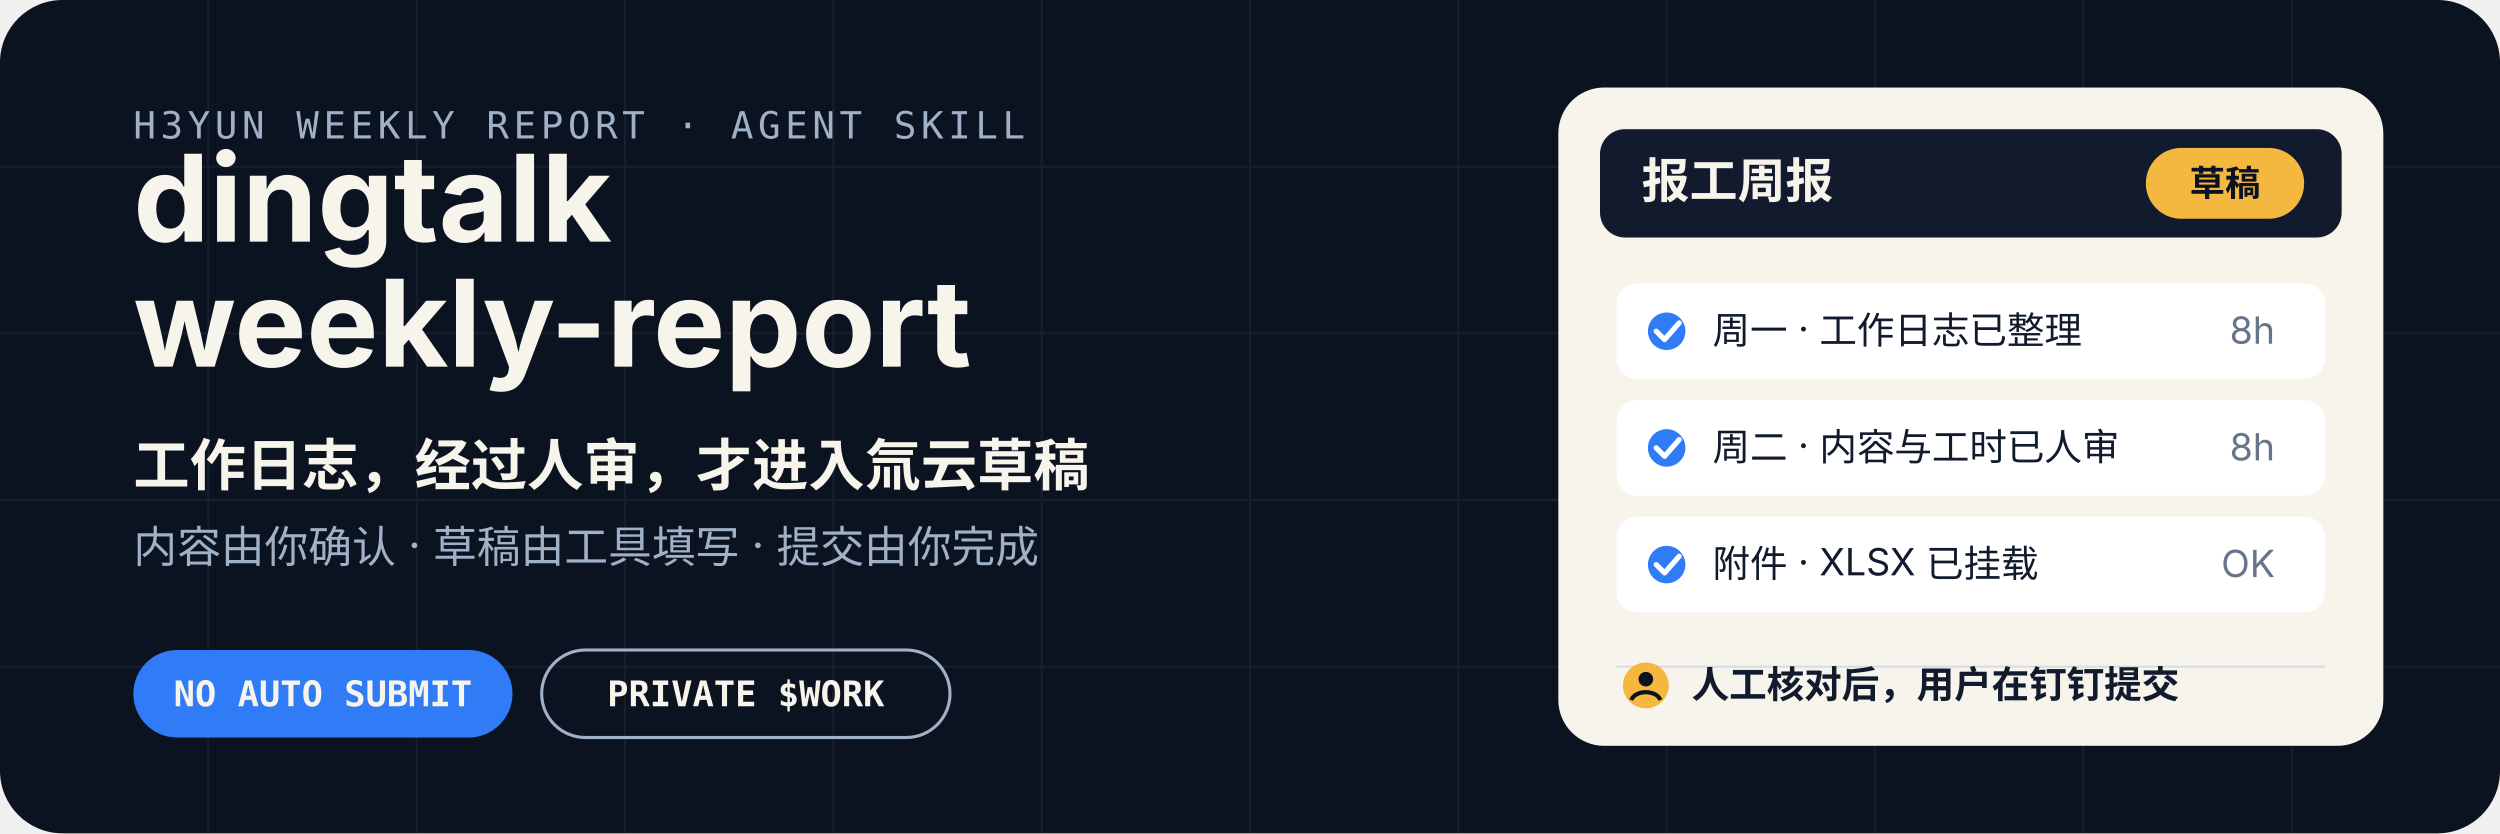
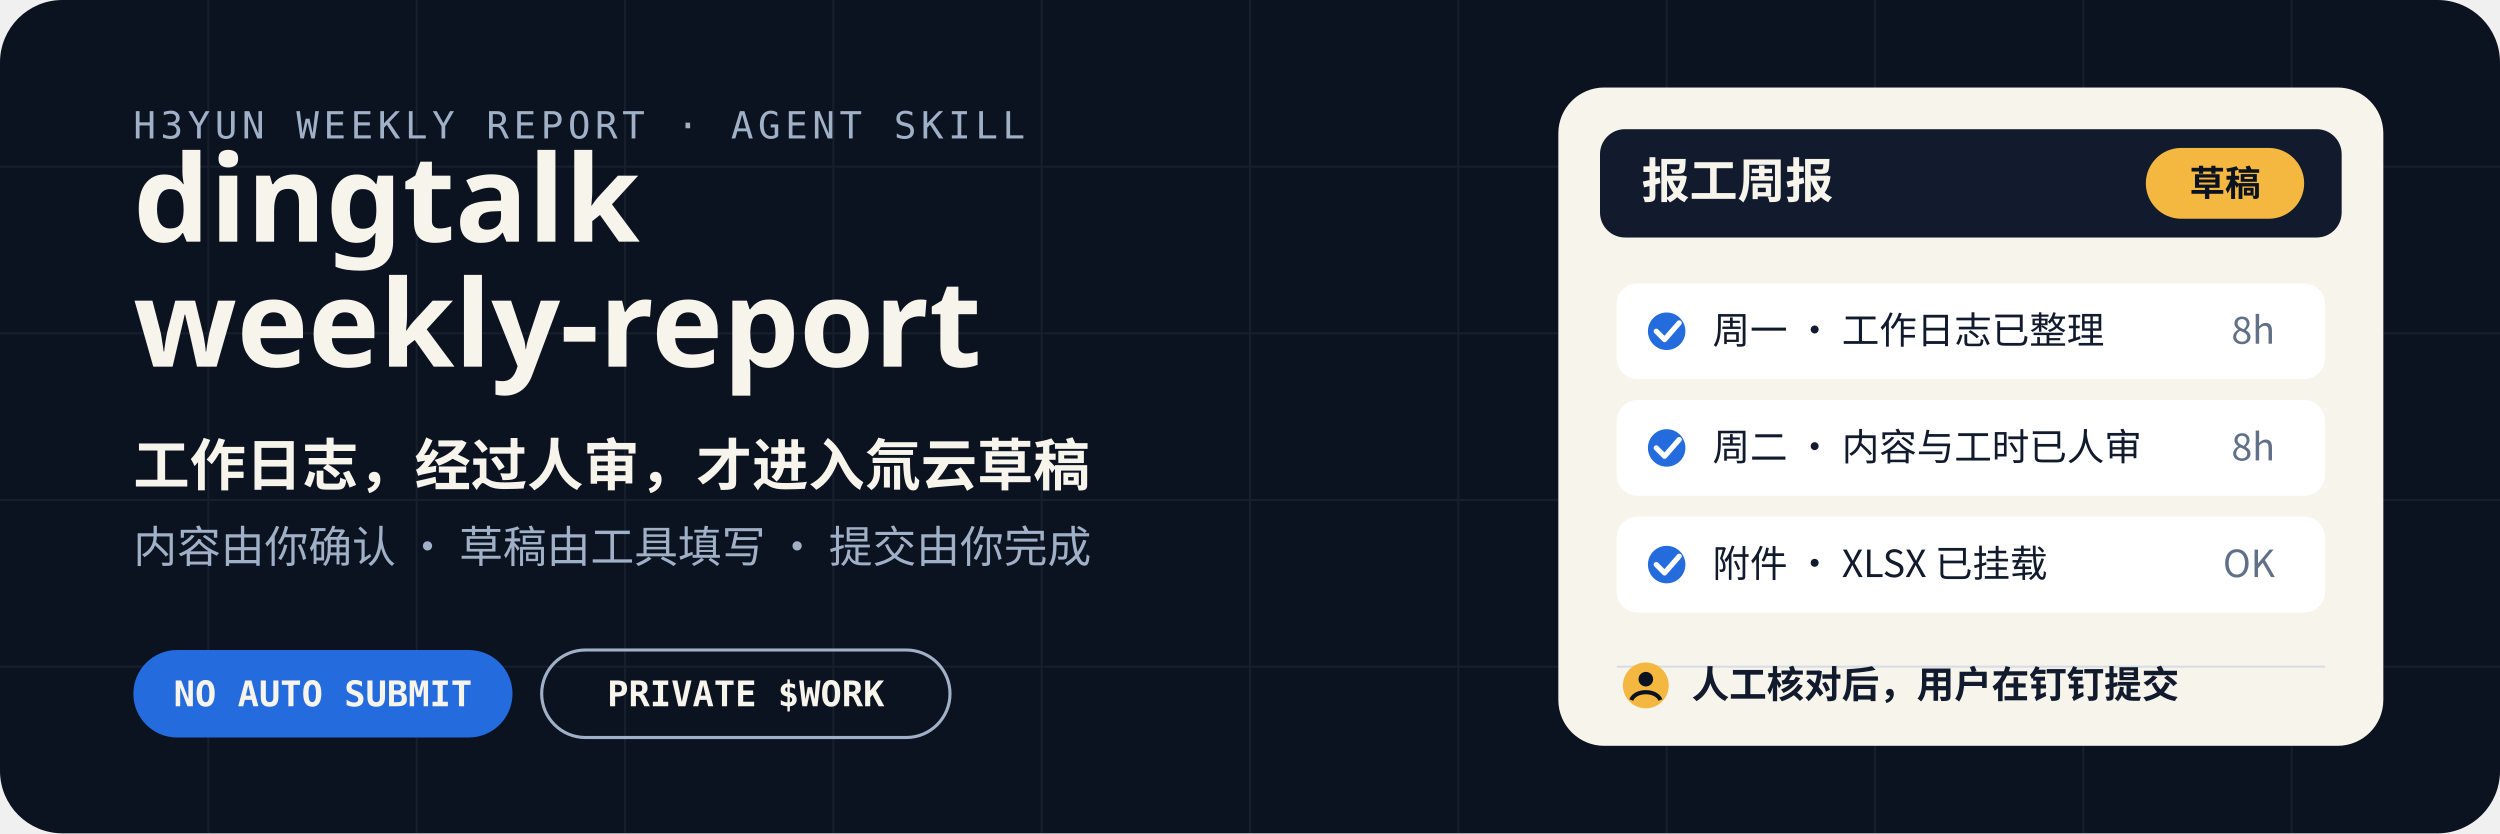
<svg xmlns="http://www.w3.org/2000/svg" width="1200" height="400" viewBox="0 0 1200 400" role="img" aria-labelledby="title desc">
  <rect width="1200" height="400" rx="30" fill="#0B1220" />
  <g stroke="#9FB0C7" stroke-width="1" opacity="0.08">
    <path d="M0 80H1200M0 160H1200M0 240H1200M0 320H1200" />
    <path d="M100 0V400M200 0V400M300 0V400M400 0V400M500 0V400M600 0V400M700 0V400M800 0V400M900 0V400M1000 0V400M1100 0V400" />
  </g>
-   <g font-family="-apple-system, BlinkMacSystemFont, 'Segoe UI', 'PingFang SC', sans-serif">
+   <g font-family="'Noto Sans CJK SC', 'PingFang SC', 'Microsoft YaHei', sans-serif">
    <g transform="translate(64 54)">
      <text x="0" y="0" dominant-baseline="hanging" font-family="ui-monospace, SFMono-Regular, Menlo, monospace" font-size="18" letter-spacing="2.2" fill="#9FB0C7">
        H3YUN WEEKLY REPORT · AGENT SKILL
      </text>
-       <text x="0" y="62" font-size="58" font-weight="750" fill="#F7F4EC">
+       <text x="0" y="62" font-family="'Noto Sans', 'Segoe UI', Arial, sans-serif" font-size="58" font-weight="700" fill="#F7F4EC">
        dingtalk
      </text>
-       <text x="0" y="122" font-size="58" font-weight="750" fill="#F7F4EC">
+       <text x="0" y="122" font-family="'Noto Sans', 'Segoe UI', Arial, sans-serif" font-size="58" font-weight="700" fill="#F7F4EC">
        weekly-report
      </text>
-       <text x="0" y="179" font-size="27" font-weight="600" fill="#F7F4EC">
+       <text x="0" y="179" font-size="27" font-weight="700" fill="#F7F4EC">
        工作日志，经过人审，才进入氚云草稿
      </text>
      <text x="0" y="216" font-size="21" fill="#9FB0C7">
        内容由你确认 · 草稿由工具填写 · 提交由你完成
      </text>
      <g transform="translate(0 258)">
-         <rect width="182" height="42" rx="21" fill="#2F7CF6" />
+         <rect width="182" height="42" rx="21" fill="#246BDE" />
        <text x="91" y="27" text-anchor="middle" font-family="ui-monospace, SFMono-Regular, Menlo, monospace" font-size="17" font-weight="700" fill="#F7F4EC">
          NO AUTO SUBMIT
        </text>
        <rect x="196" width="196" height="42" rx="21" fill="none" stroke="#9FB0C7" stroke-width="1.5" />
        <text x="294" y="27" text-anchor="middle" font-family="ui-monospace, SFMono-Regular, Menlo, monospace" font-size="17" font-weight="700" fill="#F7F4EC">
          PRIVATE $WORK
        </text>
      </g>
    </g>
    <g transform="translate(748 42)">
      <rect width="396" height="316" rx="22" fill="#F7F4EC" />
      <rect x="20" y="20" width="356" height="52" rx="12" fill="#111B2D" />
      <text x="40" y="53" font-size="23" font-weight="700" fill="#F7F4EC">报工周报</text>
      <rect x="282" y="29" width="76" height="34" rx="17" fill="#F4B740" />
-       <text x="320" y="52" text-anchor="middle" font-size="17" font-weight="750" fill="#0B1220">草稿</text>
+       <text x="320" y="52" text-anchor="middle" font-size="17" font-weight="700" fill="#0B1220">草稿</text>
      <g transform="translate(28 94)" font-size="18">
        <g>
          <rect width="340" height="46" rx="10" fill="#FFFFFF" />
-           <circle cx="24" cy="23" r="9" fill="#2F7CF6" />
+           <circle cx="24" cy="23" r="9" fill="#246BDE" />
          <path d="M19 23l4 4 7-8" fill="none" stroke="#FFFFFF" stroke-width="2.5" stroke-linecap="round" stroke-linejoin="round" />
          <text x="46" y="29" fill="#111B2D">周一 · 工作日志已整理</text>
-           <text x="316" y="29" text-anchor="end" fill="#66758A">8h</text>
+           <text x="316" y="29" text-anchor="end" fill="#607086">8h</text>
        </g>
        <g transform="translate(0 56)">
          <rect width="340" height="46" rx="10" fill="#FFFFFF" />
-           <circle cx="24" cy="23" r="9" fill="#2F7CF6" />
+           <circle cx="24" cy="23" r="9" fill="#246BDE" />
          <path d="M19 23l4 4 7-8" fill="none" stroke="#FFFFFF" stroke-width="2.5" stroke-linecap="round" stroke-linejoin="round" />
          <text x="46" y="29" fill="#111B2D">周二 · 内容与工时已人审</text>
-           <text x="316" y="29" text-anchor="end" fill="#66758A">8h</text>
+           <text x="316" y="29" text-anchor="end" fill="#607086">8h</text>
        </g>
        <g transform="translate(0 112)">
          <rect width="340" height="46" rx="10" fill="#FFFFFF" />
-           <circle cx="24" cy="23" r="9" fill="#2F7CF6" />
+           <circle cx="24" cy="23" r="9" fill="#246BDE" />
          <path d="M19 23l4 4 7-8" fill="none" stroke="#FFFFFF" stroke-width="2.5" stroke-linecap="round" stroke-linejoin="round" />
          <text x="46" y="29" fill="#111B2D">附件 · XLSX 已挂载</text>
-           <text x="316" y="29" text-anchor="end" fill="#66758A">OK</text>
+           <text x="316" y="29" text-anchor="end" fill="#607086">OK</text>
        </g>
      </g>
      <path d="M28 278H368" stroke="#D7DDE6" />
      <g transform="translate(28 287)">
        <circle cx="14" cy="0" r="11" fill="#F4B740" />
        <circle cx="14" cy="-3" r="3.5" fill="#0B1220" />
        <path d="M7 7c2-5 12-5 14 0" fill="none" stroke="#0B1220" stroke-width="2" />
-         <text x="36" y="6" font-size="18" font-weight="650" fill="#111B2D">
+         <text x="36" y="6" font-size="18" font-weight="700" fill="#111B2D">
          人工核对后，用户在钉钉提交
        </text>
      </g>
    </g>
  </g>
</svg>
